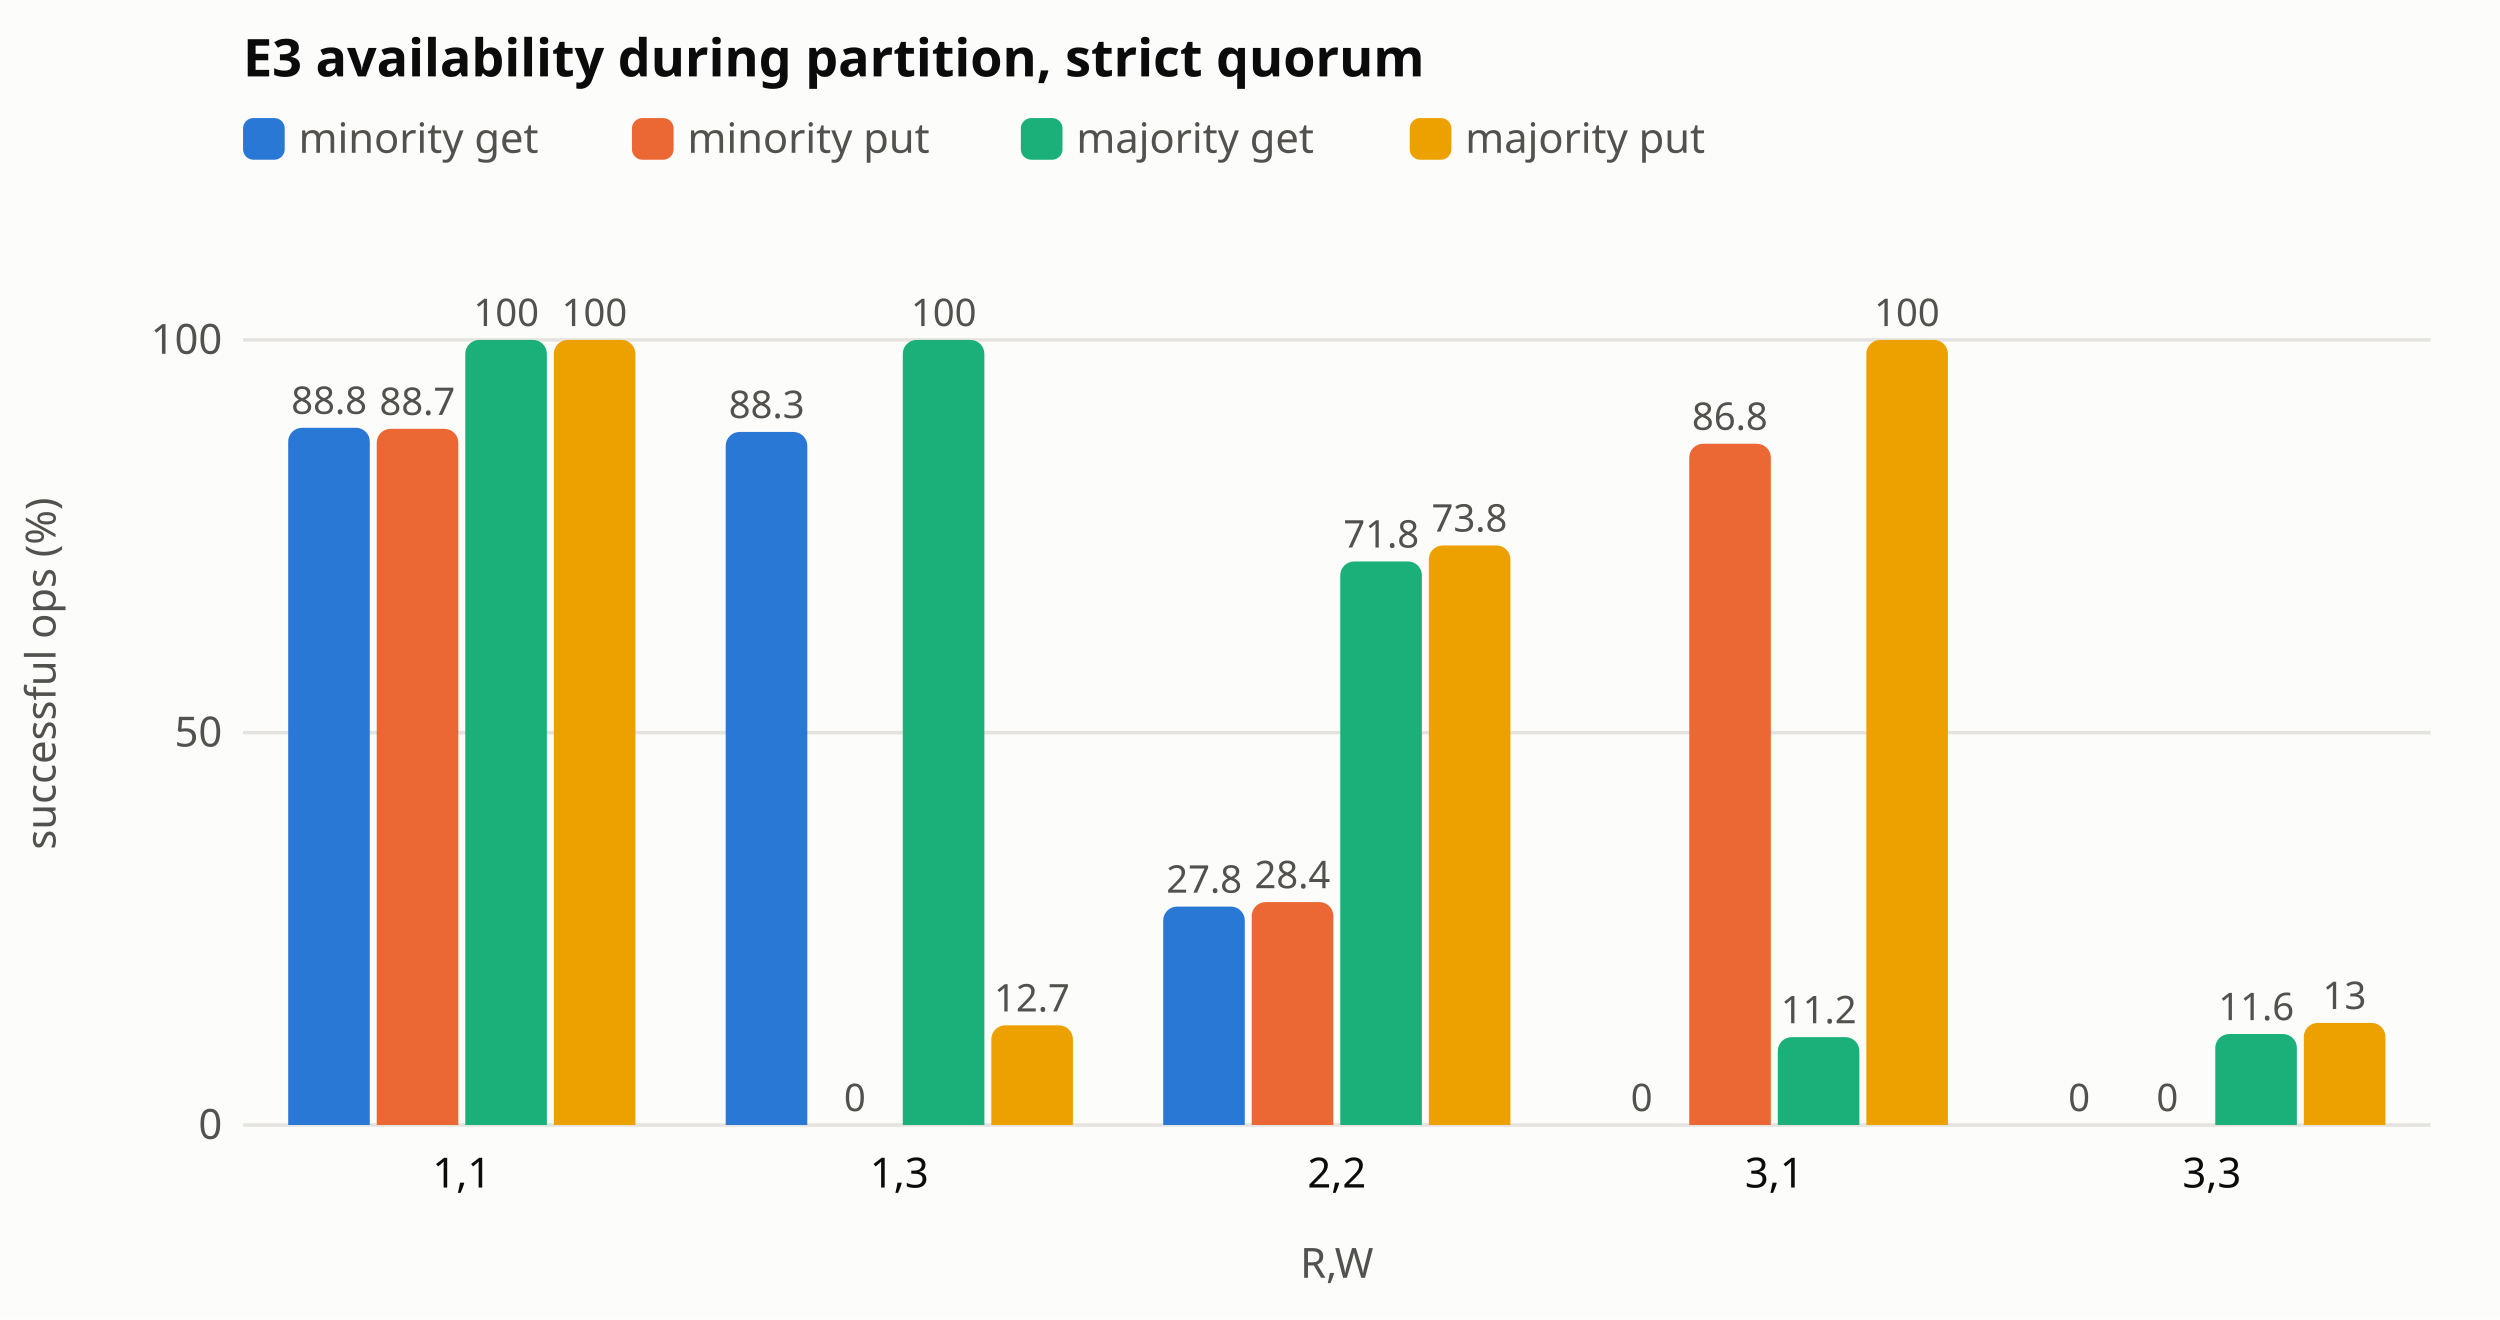
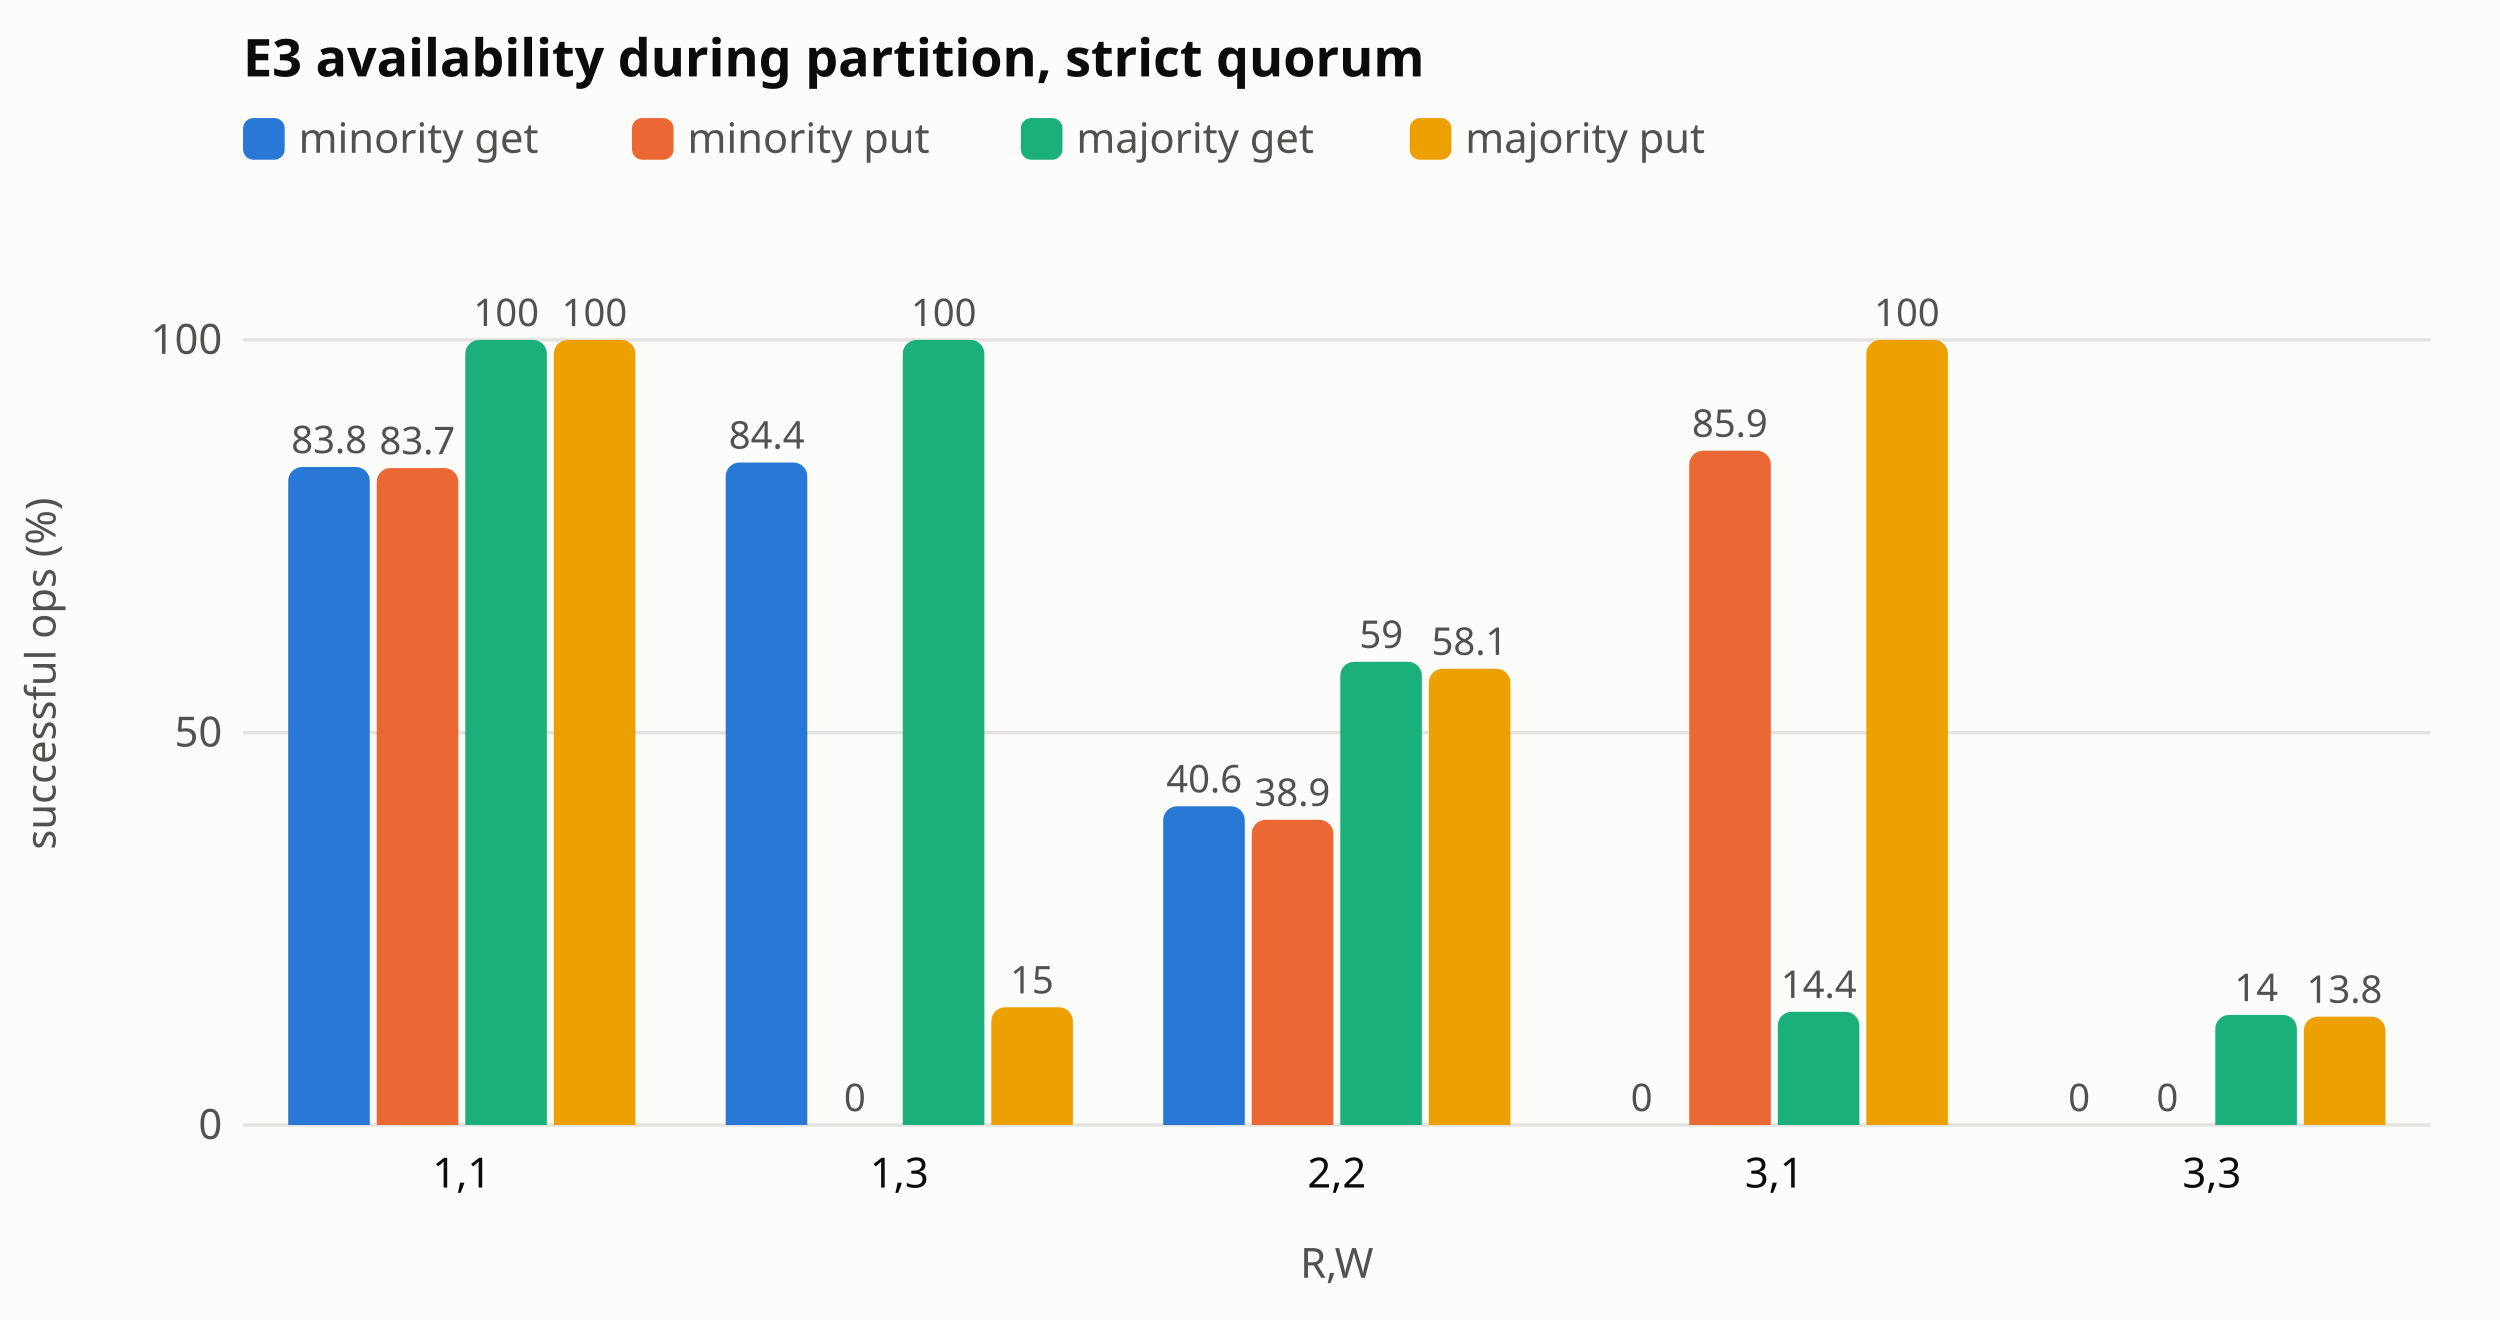
<svg xmlns="http://www.w3.org/2000/svg" width="720" height="380" font-family="system-ui,sans-serif" font-size="12">
  <rect width="100%" height="100%" fill="#fcfcfb" />
  <text x="70" y="22" font-size="15" font-weight="600" fill="#0b0b0b">E3 availability during partition, strict quorum</text>
  <rect x="70" y="34" width="12" height="12" rx="3" fill="#2a78d6" />
  <text x="86" y="44" fill="#52514e">minority get</text>
  <rect x="182" y="34" width="12" height="12" rx="3" fill="#eb6834" />
  <text x="198" y="44" fill="#52514e">minority put</text>
  <rect x="294" y="34" width="12" height="12" rx="3" fill="#1baf7a" />
  <text x="310" y="44" fill="#52514e">majority get</text>
  <rect x="406" y="34" width="12" height="12" rx="3" fill="#eda100" />
  <text x="422" y="44" fill="#52514e">majority put</text>
  <text x="385" y="368" text-anchor="middle" fill="#52514e">R,W</text>
  <text transform="translate(16,194) rotate(-90)" text-anchor="middle" fill="#52514e">successful ops (%)</text>
  <line x1="70" x2="700" y1="324.0" y2="324.0" stroke="#e4e3df" />
  <text x="64" y="328.0" text-anchor="end" fill="#52514e">0</text>
  <line x1="70" x2="700" y1="211.0" y2="211.0" stroke="#e4e3df" />
  <text x="64" y="215.0" text-anchor="end" fill="#52514e">50</text>
  <line x1="70" x2="700" y1="97.9" y2="97.9" stroke="#e4e3df" />
  <text x="64" y="101.9" text-anchor="end" fill="#52514e">100</text>
  <text x="133.0" y="342" text-anchor="middle" fill="#0b0b0b">1,1</text>
-   <path d="M83.0 324 V127.2 a4 4 0 0 1 4 -4 H102.5 a4 4 0 0 1 4 4 V324 Z" fill="#2a78d6" />
-   <text x="94.8" y="119.2" text-anchor="middle" font-size="11" fill="#52514e">88.8</text>
-   <path d="M108.5 324 V127.5 a4 4 0 0 1 4 -4 H128.0 a4 4 0 0 1 4 4 V324 Z" fill="#eb6834" />
-   <text x="120.2" y="119.5" text-anchor="middle" font-size="11" fill="#52514e">88.7</text>
+   <path d="M83.0 324 V138.5 a4 4 0 0 1 4 -4 H102.5 a4 4 0 0 1 4 4 V324 Z" fill="#2a78d6" />
+   <text x="94.8" y="130.5" text-anchor="middle" font-size="11" fill="#52514e">83.8</text>
+   <path d="M108.5 324 V138.8 a4 4 0 0 1 4 -4 H128.0 a4 4 0 0 1 4 4 V324 Z" fill="#eb6834" />
+   <text x="120.2" y="130.8" text-anchor="middle" font-size="11" fill="#52514e">83.7</text>
  <path d="M134.0 324 V101.9 a4 4 0 0 1 4 -4 H153.5 a4 4 0 0 1 4 4 V324 Z" fill="#1baf7a" />
  <text x="145.8" y="93.9" text-anchor="middle" font-size="11" fill="#52514e">100</text>
  <path d="M159.5 324 V101.9 a4 4 0 0 1 4 -4 H179.0 a4 4 0 0 1 4 4 V324 Z" fill="#eda100" />
  <text x="171.2" y="93.9" text-anchor="middle" font-size="11" fill="#52514e">100</text>
  <text x="259.0" y="342" text-anchor="middle" fill="#0b0b0b">1,3</text>
-   <path d="M209.0 324 V128.4 a4 4 0 0 1 4 -4 H228.5 a4 4 0 0 1 4 4 V324 Z" fill="#2a78d6" />
-   <text x="220.8" y="120.4" text-anchor="middle" font-size="11" fill="#52514e">88.3</text>
+   <path d="M209.0 324 V137.2 a4 4 0 0 1 4 -4 H228.5 a4 4 0 0 1 4 4 V324 Z" fill="#2a78d6" />
+   <text x="220.8" y="129.2" text-anchor="middle" font-size="11" fill="#52514e">84.4</text>
  <text x="246.2" y="320.0" text-anchor="middle" font-size="11" fill="#52514e">0</text>
  <path d="M260.0 324 V101.9 a4 4 0 0 1 4 -4 H279.5 a4 4 0 0 1 4 4 V324 Z" fill="#1baf7a" />
  <text x="271.8" y="93.9" text-anchor="middle" font-size="11" fill="#52514e">100</text>
-   <path d="M285.5 324 V299.3 a4 4 0 0 1 4 -4 H305.0 a4 4 0 0 1 4 4 V324 Z" fill="#eda100" />
-   <text x="297.2" y="291.3" text-anchor="middle" font-size="11" fill="#52514e">12.7</text>
+   <path d="M285.5 324 V294.1 a4 4 0 0 1 4 -4 H305.0 a4 4 0 0 1 4 4 V324 Z" fill="#eda100" />
+   <text x="297.2" y="286.1" text-anchor="middle" font-size="11" fill="#52514e">15</text>
  <text x="385.0" y="342" text-anchor="middle" fill="#0b0b0b">2,2</text>
-   <path d="M335.0 324 V265.1 a4 4 0 0 1 4 -4 H354.5 a4 4 0 0 1 4 4 V324 Z" fill="#2a78d6" />
-   <text x="346.8" y="257.1" text-anchor="middle" font-size="11" fill="#52514e">27.8</text>
-   <path d="M360.5 324 V263.8 a4 4 0 0 1 4 -4 H380.0 a4 4 0 0 1 4 4 V324 Z" fill="#eb6834" />
-   <text x="372.2" y="255.8" text-anchor="middle" font-size="11" fill="#52514e">28.4</text>
-   <path d="M386.0 324 V165.7 a4 4 0 0 1 4 -4 H405.5 a4 4 0 0 1 4 4 V324 Z" fill="#1baf7a" />
-   <text x="397.8" y="157.7" text-anchor="middle" font-size="11" fill="#52514e">71.8</text>
-   <path d="M411.5 324 V161.1 a4 4 0 0 1 4 -4 H431.0 a4 4 0 0 1 4 4 V324 Z" fill="#eda100" />
-   <text x="423.2" y="153.1" text-anchor="middle" font-size="11" fill="#52514e">73.8</text>
+   <path d="M335.0 324 V236.2 a4 4 0 0 1 4 -4 H354.5 a4 4 0 0 1 4 4 V324 Z" fill="#2a78d6" />
+   <text x="346.8" y="228.2" text-anchor="middle" font-size="11" fill="#52514e">40.6</text>
+   <path d="M360.5 324 V240.1 a4 4 0 0 1 4 -4 H380.0 a4 4 0 0 1 4 4 V324 Z" fill="#eb6834" />
+   <text x="372.2" y="232.1" text-anchor="middle" font-size="11" fill="#52514e">38.9</text>
+   <path d="M386.0 324 V194.6 a4 4 0 0 1 4 -4 H405.5 a4 4 0 0 1 4 4 V324 Z" fill="#1baf7a" />
+   <text x="397.8" y="186.6" text-anchor="middle" font-size="11" fill="#52514e">59</text>
+   <path d="M411.5 324 V196.6 a4 4 0 0 1 4 -4 H431.0 a4 4 0 0 1 4 4 V324 Z" fill="#eda100" />
+   <text x="423.2" y="188.6" text-anchor="middle" font-size="11" fill="#52514e">58.1</text>
  <text x="511.0" y="342" text-anchor="middle" fill="#0b0b0b">3,1</text>
  <text x="472.8" y="320.0" text-anchor="middle" font-size="11" fill="#52514e">0</text>
-   <path d="M486.5 324 V131.8 a4 4 0 0 1 4 -4 H506.0 a4 4 0 0 1 4 4 V324 Z" fill="#eb6834" />
-   <text x="498.2" y="123.8" text-anchor="middle" font-size="11" fill="#52514e">86.8</text>
-   <path d="M512.0 324 V302.7 a4 4 0 0 1 4 -4 H531.5 a4 4 0 0 1 4 4 V324 Z" fill="#1baf7a" />
-   <text x="523.8" y="294.7" text-anchor="middle" font-size="11" fill="#52514e">11.2</text>
+   <path d="M486.5 324 V133.8 a4 4 0 0 1 4 -4 H506.0 a4 4 0 0 1 4 4 V324 Z" fill="#eb6834" />
+   <text x="498.2" y="125.8" text-anchor="middle" font-size="11" fill="#52514e">85.9</text>
+   <path d="M512.0 324 V295.4 a4 4 0 0 1 4 -4 H531.5 a4 4 0 0 1 4 4 V324 Z" fill="#1baf7a" />
+   <text x="523.8" y="287.4" text-anchor="middle" font-size="11" fill="#52514e">14.4</text>
  <path d="M537.5 324 V101.9 a4 4 0 0 1 4 -4 H557.0 a4 4 0 0 1 4 4 V324 Z" fill="#eda100" />
  <text x="549.2" y="93.9" text-anchor="middle" font-size="11" fill="#52514e">100</text>
  <text x="637.0" y="342" text-anchor="middle" fill="#0b0b0b">3,3</text>
  <text x="598.8" y="320.0" text-anchor="middle" font-size="11" fill="#52514e">0</text>
  <text x="624.2" y="320.0" text-anchor="middle" font-size="11" fill="#52514e">0</text>
-   <path d="M638.0 324 V301.8 a4 4 0 0 1 4 -4 H657.5 a4 4 0 0 1 4 4 V324 Z" fill="#1baf7a" />
-   <text x="649.8" y="293.8" text-anchor="middle" font-size="11" fill="#52514e">11.6</text>
-   <path d="M663.5 324 V298.6 a4 4 0 0 1 4 -4 H683.0 a4 4 0 0 1 4 4 V324 Z" fill="#eda100" />
-   <text x="675.2" y="290.6" text-anchor="middle" font-size="11" fill="#52514e">13</text>
+   <path d="M638.0 324 V296.3 a4 4 0 0 1 4 -4 H657.5 a4 4 0 0 1 4 4 V324 Z" fill="#1baf7a" />
+   <text x="649.8" y="288.3" text-anchor="middle" font-size="11" fill="#52514e">14</text>
+   <path d="M663.5 324 V296.8 a4 4 0 0 1 4 -4 H683.0 a4 4 0 0 1 4 4 V324 Z" fill="#eda100" />
+   <text x="675.2" y="288.8" text-anchor="middle" font-size="11" fill="#52514e">13.8</text>
</svg>
